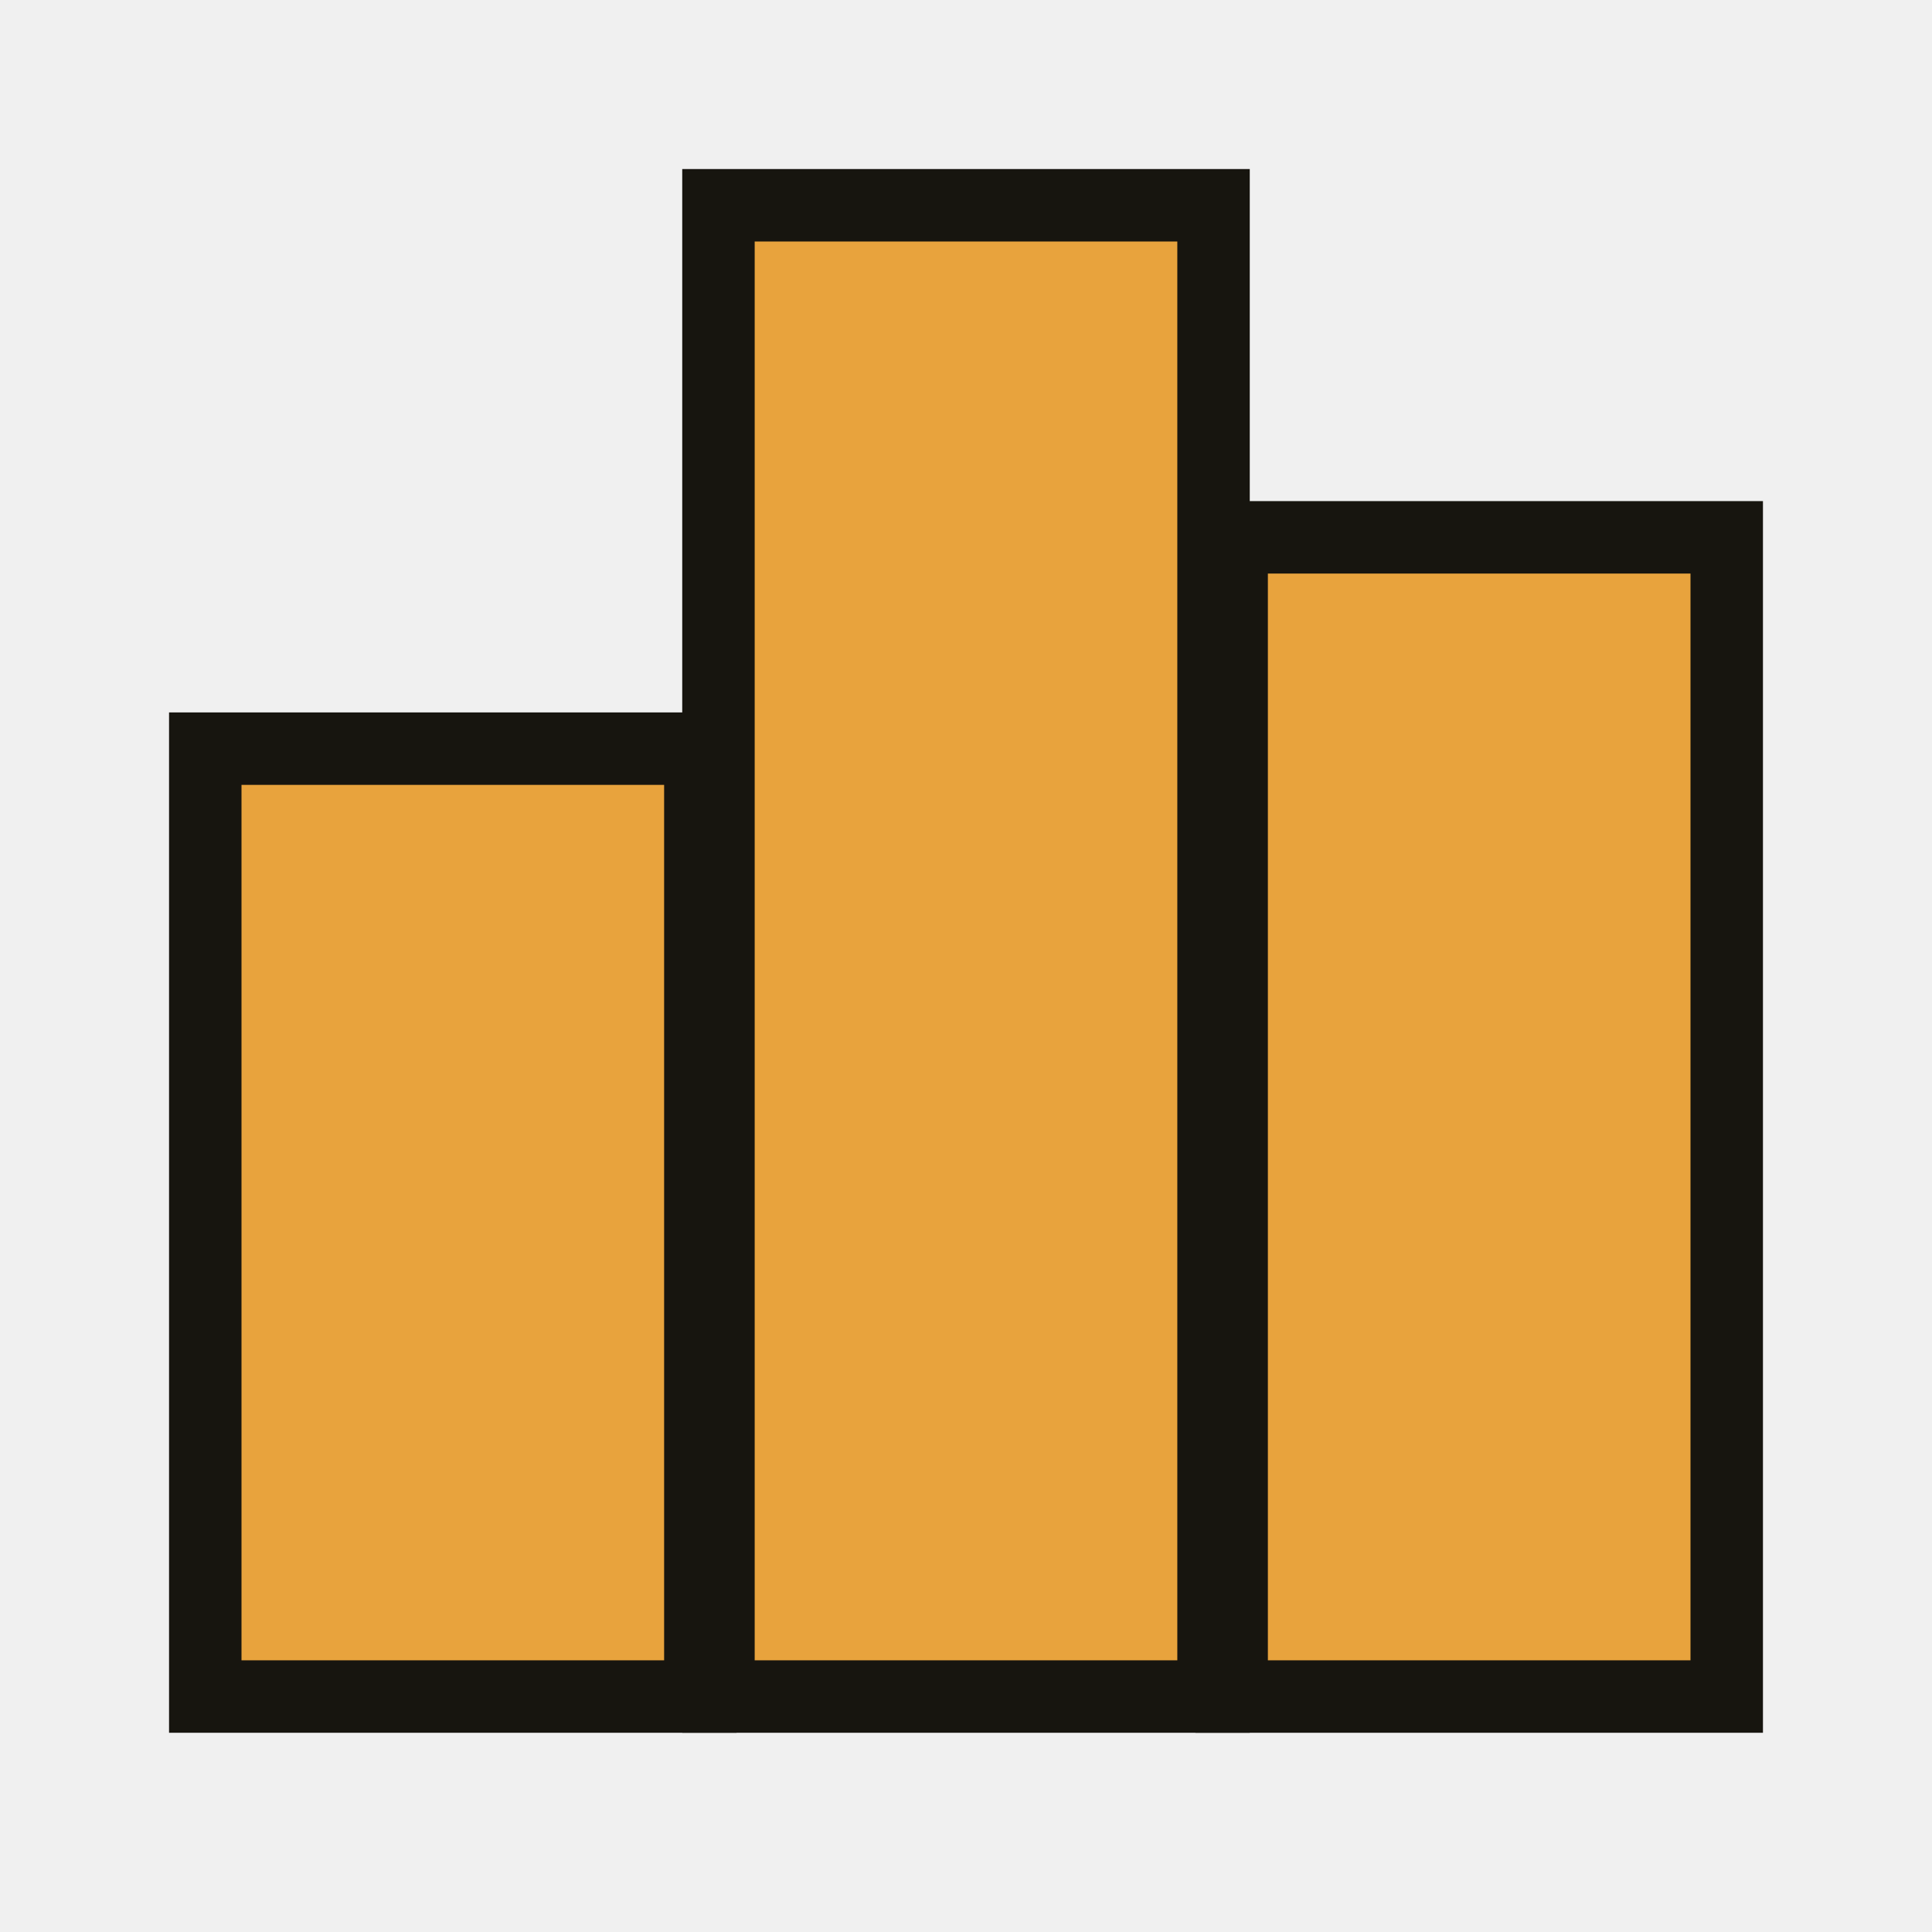
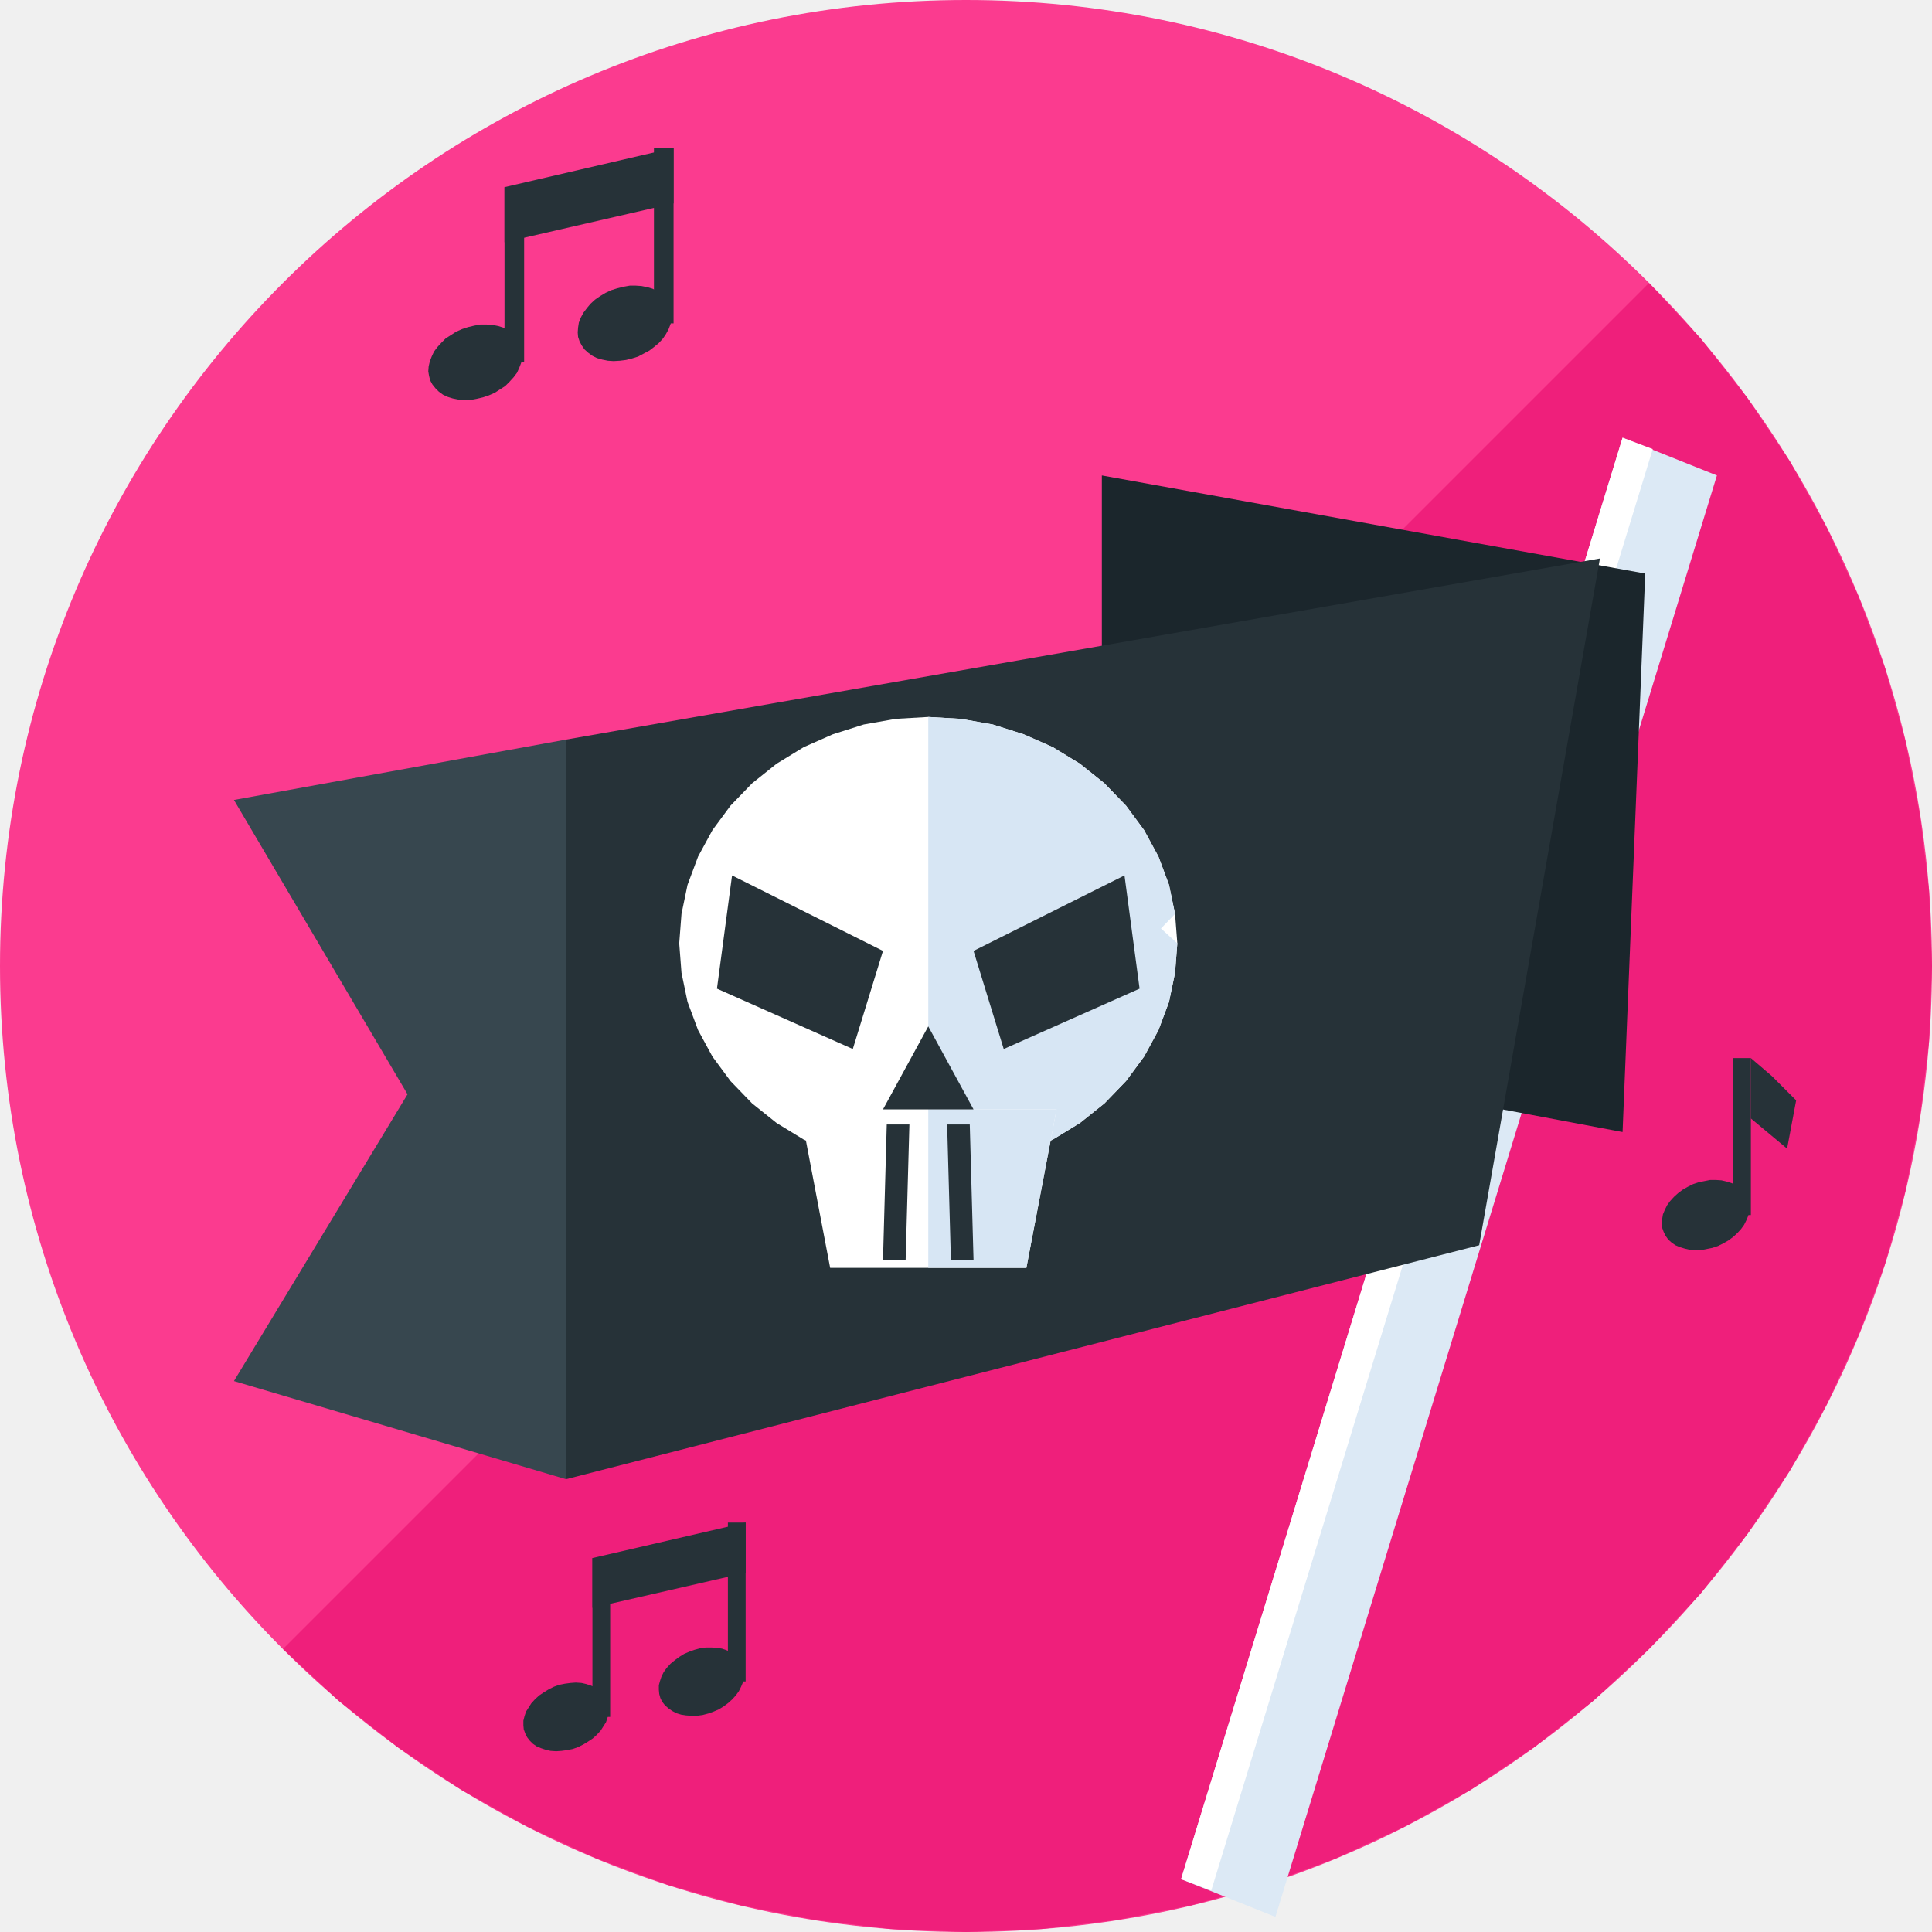
- <svg xmlns="http://www.w3.org/2000/svg" viewBox="0 0 32 32" role="img" aria-label="Lox">
-   <style>
-     .mark { fill: #e8a33d; }
-     .edge { fill: #17150f; }
-     @media (prefers-color-scheme: light) { .mark { fill: #a8681c; } }
-   </style>
-   <g class="edge">
-     <path d="M2.80 11.80 L12.20 11.80 L12.20 28.70 L2.80 28.70 Z" />
-     <path d="M11.30 2.80 L20.70 2.80 L20.70 28.70 L11.30 28.70 Z" />
-     <path d="M19.80 8.30 L29.20 8.30 L29.20 28.70 L19.80 28.70 Z" />
-   </g>
-   <g class="mark">
-     <path d="M4.00 13.00 L11.00 13.00 L11.00 27.50 L4.00 27.50 Z" />
-     <path d="M12.50 4.00 L19.50 4.00 L19.50 27.50 L12.50 27.50 Z" />
-     <path d="M21.00 9.50 L28.00 9.50 L28.00 27.50 L21.00 27.50 Z" />
-   </g>
+ <svg xmlns="http://www.w3.org/2000/svg" viewBox="0 0 512 512" role="img" aria-label="Lox">
+   <circle cx="256.0" cy="256.0" r="256.0" fill="#fb3b8f" />
+   <polygon points="437.0,75.0 450.7,89.7 463.1,105.5 474.3,122.2 484.1,139.8 492.5,158.0 499.5,176.9 504.9,196.2 508.8,216.0 511.2,235.9 512.0,256.0 511.2,276.1 508.8,296.0 504.9,315.8 499.5,335.1 492.5,354.0 484.1,372.2 474.3,389.8 463.1,406.5 450.7,422.3 437.0,437.0 422.3,450.7 406.5,463.1 389.8,474.3 372.2,484.1 354.0,492.5 335.1,499.5 315.8,504.9 296.0,508.8 276.1,511.2 256.0,512.0 235.9,511.2 216.0,508.8 196.2,504.9 176.9,499.5 158.0,492.5 139.8,484.1 122.2,474.3 105.5,463.1 89.7,450.7 75.0,437.0" fill="#ef1f7b" />
+   <polygon points="430.0,116.0 455.0,126.0 338.0,508.0 313.0,498.0" fill="#dce9f5" />
+   <polygon points="430.0,116.0 438.0,119.0 321.0,501.0 313.0,498.0" fill="#ffffff" />
+   <polygon points="292.0,126.0 436.0,152.0 430.0,300.0 292.0,274.0" fill="#1b262c" />
+   <polygon points="150.0,196.0 424.0,148.0 392.0,330.0 150.0,392.0" fill="#263238" />
+   <polygon points="62.0,212.0 150.0,196.0 150.0,392.0 62.0,366.0 108.0,290.0" fill="#37474f" />
+   <polygon points="312.0,250.0 311.4,257.8 309.8,265.5 307.0,273.0 303.2,280.0 298.4,286.5 292.7,292.4 286.2,297.6 279.0,302.0 271.3,305.4 263.1,308.0 254.6,309.5 246.0,310.0 237.4,309.5 228.9,308.0 220.7,305.4 213.0,302.0 205.8,297.6 199.3,292.4 193.6,286.5 188.8,280.0 185.0,273.0 182.2,265.5 180.6,257.8 180.0,250.0 180.6,242.2 182.2,234.5 185.0,227.0 188.8,220.0 193.6,213.5 199.3,207.6 205.8,202.4 213.0,198.0 220.7,194.6 228.9,192.0 237.4,190.5 246.0,190.0 254.6,190.5 263.1,192.0 271.3,194.6 279.0,198.0 286.2,202.4 292.7,207.6 298.4,213.5 303.2,220.0 307.0,227.0 309.8,234.5 311.4,242.2" fill="#ffffff" />
+   <polygon points="312.0,250.0 311.4,257.8 309.8,265.5 307.0,273.0 303.2,280.0 298.4,286.5 292.7,292.4 286.2,297.6 279.0,302.0 271.3,305.4 263.1,308.0 254.6,309.5 246.0,310.0 246.0,190.0 254.6,190.5 263.1,192.0 271.3,194.6 279.0,198.0 286.2,202.4 292.7,207.6 298.4,213.5 303.2,220.0 307.0,227.0 309.8,234.5 311.4,242.2 246.0,310.0 246.0,190.0" fill="#d7e6f4" />
+   <polygon points="212.0,294.0 280.0,294.0 272.0,336.0 220.0,336.0" fill="#ffffff" />
+   <polygon points="246.0,294.0 280.0,294.0 272.0,336.0 246.0,336.0" fill="#d7e6f4" />
+   <polygon points="194.0,232.0 234.0,252.0 226.0,278.0 190.0,262.0" fill="#263238" />
+   <polygon points="298.0,232.0 258.0,252.0 266.0,278.0 302.0,262.0" fill="#263238" />
+   <polygon points="246.0,272.0 234.0,294.0 258.0,294.0" fill="#263238" />
+   <polygon points="235.0,298.0 241.0,298.0 240.0,334.0 234.0,334.0" fill="#263238" />
+   <polygon points="251.0,298.0 257.0,298.0 258.0,334.0 252.0,334.0" fill="#263238" />
+   <polygon points="138.0,91.2 138.3,92.4 138.5,93.6 138.4,94.9 138.1,96.2 137.6,97.5 137.0,98.8 136.1,100.0 135.0,101.2 133.9,102.3 132.5,103.2 131.1,104.1 129.5,104.8 128.0,105.3 126.3,105.7 124.7,106.0 123.1,106.0 121.5,105.9 120.0,105.6 118.7,105.2 117.4,104.6 116.3,103.8 115.4,102.9 114.6,101.9 114.0,100.8 113.7,99.6 113.5,98.4 113.6,97.1 113.9,95.8 114.4,94.5 115.0,93.2 115.9,92.0 117.0,90.8 118.1,89.7 119.5,88.8 120.9,87.9 122.5,87.2 124.0,86.7 125.7,86.3 127.3,86.0 128.9,86.0 130.5,86.1 132.0,86.4 133.3,86.8 134.6,87.4 135.7,88.2 136.6,89.1 137.4,90.1" fill="#263238" />
+   <polygon points="177.5,80.8 177.9,82.0 178.0,83.3 178.0,84.6 177.7,85.9 177.2,87.2 176.5,88.5 175.7,89.7 174.6,90.9 173.4,91.9 172.1,92.9 170.6,93.7 169.1,94.5 167.5,95.0 165.9,95.4 164.3,95.6 162.6,95.7 161.1,95.6 159.6,95.3 158.2,94.9 157.0,94.3 155.9,93.5 154.9,92.6 154.2,91.6 153.6,90.5 153.2,89.3 153.1,88.1 153.2,86.8 153.4,85.5 153.9,84.2 154.6,82.9 155.5,81.7 156.5,80.5 157.7,79.4 159.0,78.5 160.5,77.6 162.0,76.9 163.6,76.4 165.2,76.0 166.9,75.7 168.5,75.7 170.0,75.8 171.5,76.1 172.9,76.5 174.1,77.1 175.3,77.9 176.2,78.7 177.0,79.7" fill="#263238" />
+   <polygon points="133.7,96.0 138.9,96.0 138.9,49.6 133.7,49.6" fill="#263238" />
+   <polygon points="173.3,85.7 178.5,85.7 178.5,39.2 173.3,39.2" fill="#263238" />
+   <polygon points="133.7,49.6 178.5,39.2 178.5,53.9 133.7,64.2" fill="#263238" />
+   <polygon points="160.8,450.6 161.2,451.7 161.3,452.8 161.3,454.0 161.0,455.2 160.6,456.4 159.9,457.5 159.2,458.6 158.2,459.7 157.1,460.7 155.9,461.5 154.6,462.3 153.2,463.0 151.8,463.5 150.3,463.8 148.8,464.0 147.4,464.1 145.9,464.0 144.6,463.7 143.4,463.3 142.2,462.8 141.2,462.1 140.4,461.3 139.7,460.4 139.2,459.4 138.8,458.3 138.7,457.2 138.7,456.0 139.0,454.8 139.4,453.6 140.1,452.5 140.8,451.4 141.8,450.3 142.9,449.3 144.1,448.5 145.4,447.7 146.8,447.0 148.2,446.5 149.7,446.2 151.2,446.0 152.6,445.9 154.1,446.0 155.4,446.3 156.6,446.7 157.8,447.2 158.8,447.9 159.6,448.7 160.3,449.6" fill="#263238" />
+   <polygon points="196.7,441.3 197.1,442.3 197.2,443.5 197.1,444.6 196.9,445.8 196.4,447.0 195.8,448.2 195.0,449.3 194.1,450.3 193.0,451.3 191.8,452.2 190.5,453.0 189.1,453.6 187.7,454.1 186.2,454.5 184.7,454.7 183.2,454.7 181.8,454.6 180.5,454.4 179.2,454.0 178.1,453.4 177.1,452.7 176.2,451.9 175.5,451.0 175.0,450.0 174.7,448.9 174.6,447.8 174.6,446.6 174.9,445.5 175.3,444.3 175.9,443.1 176.7,442.0 177.7,440.9 178.8,440.0 180.0,439.1 181.3,438.3 182.7,437.7 184.1,437.2 185.6,436.8 187.1,436.6 188.5,436.6 189.9,436.7 191.3,436.9 192.5,437.3 193.7,437.9 194.7,438.5 195.5,439.3 196.2,440.3" fill="#263238" />
+   <polygon points="157.0,455.0 161.7,455.0 161.7,412.9 157.0,412.9" fill="#263238" />
+   <polygon points="192.9,445.6 197.6,445.6 197.6,403.5 192.9,403.5" fill="#263238" />
+   <polygon points="157.0,412.9 197.6,403.5 197.6,416.8 157.0,426.1" fill="#263238" />
+   <polygon points="463.1,317.5 463.5,318.6 463.6,319.8 463.5,321.0 463.3,322.2 462.8,323.4 462.2,324.6 461.4,325.7 460.4,326.8 459.3,327.8 458.1,328.7 456.7,329.5 455.3,330.2 453.8,330.7 452.3,331.0 450.8,331.3 449.3,331.3 447.8,331.2 446.5,330.9 445.2,330.5 444.0,330.0 443.0,329.3 442.1,328.5 441.4,327.5 440.9,326.5 440.5,325.4 440.4,324.2 440.5,323.0 440.7,321.8 441.2,320.6 441.8,319.4 442.6,318.3 443.6,317.2 444.7,316.2 445.9,315.3 447.3,314.5 448.7,313.8 450.2,313.3 451.7,313.0 453.2,312.7 454.7,312.7 456.2,312.8 457.5,313.1 458.8,313.5 460.0,314.0 461.0,314.7 461.9,315.5 462.6,316.5" fill="#263238" />
+   <polygon points="459.2,322.0 464.0,322.0 464.0,280.4 459.2,280.4" fill="#263238" />
+   <polygon points="464.0,280.4 464.0,296.4 473.6,304.4 476.0,291.6 469.6,285.2" fill="#263238" />
</svg>
